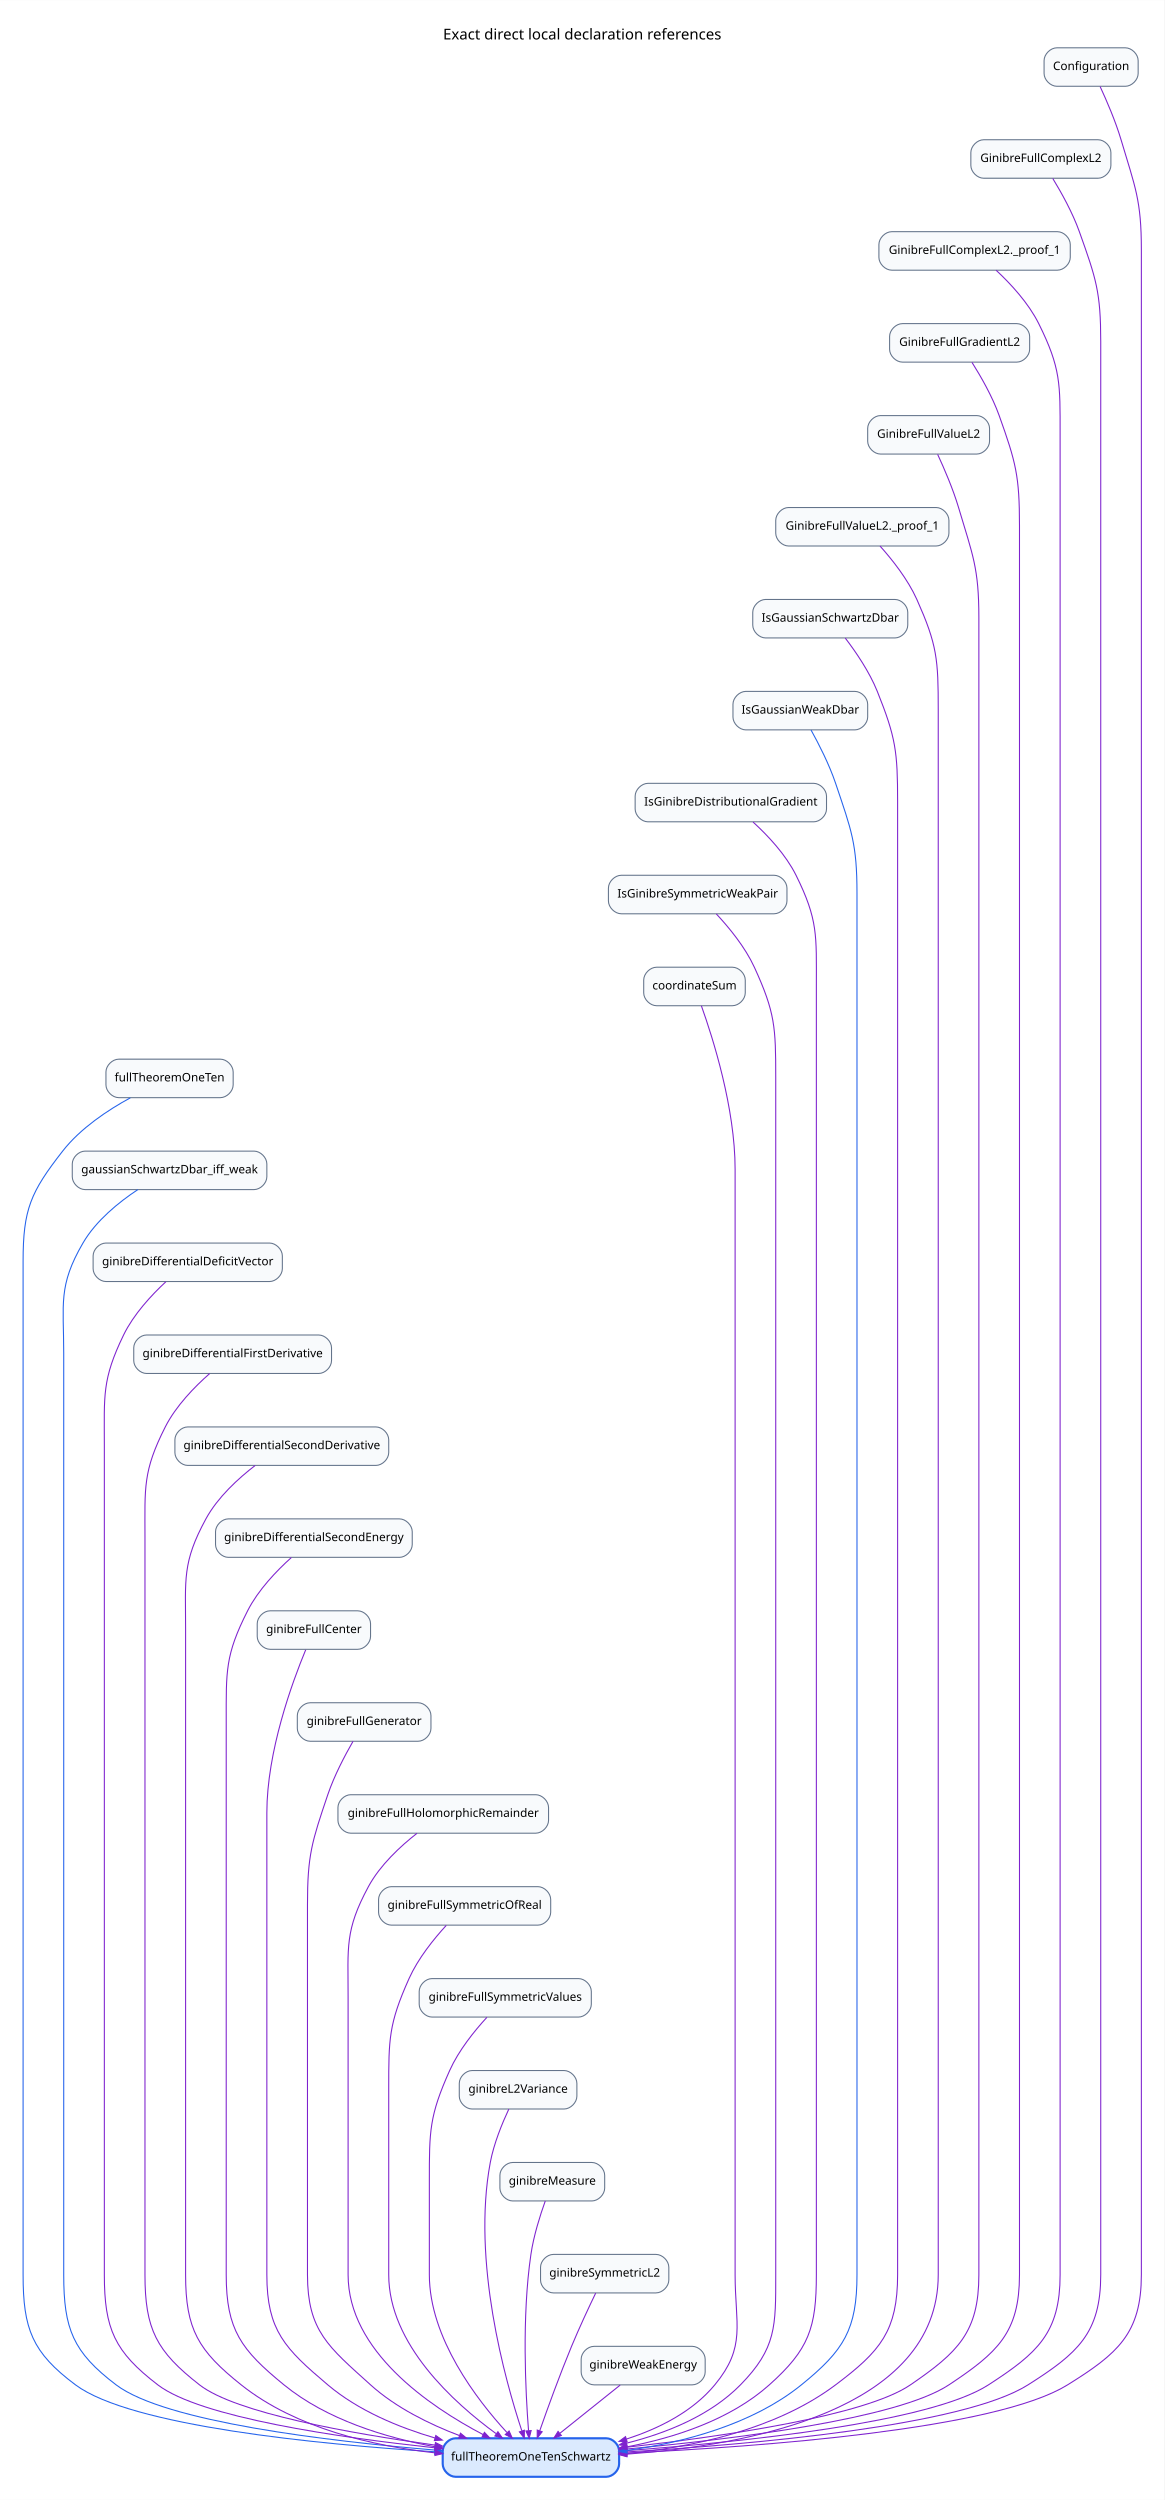
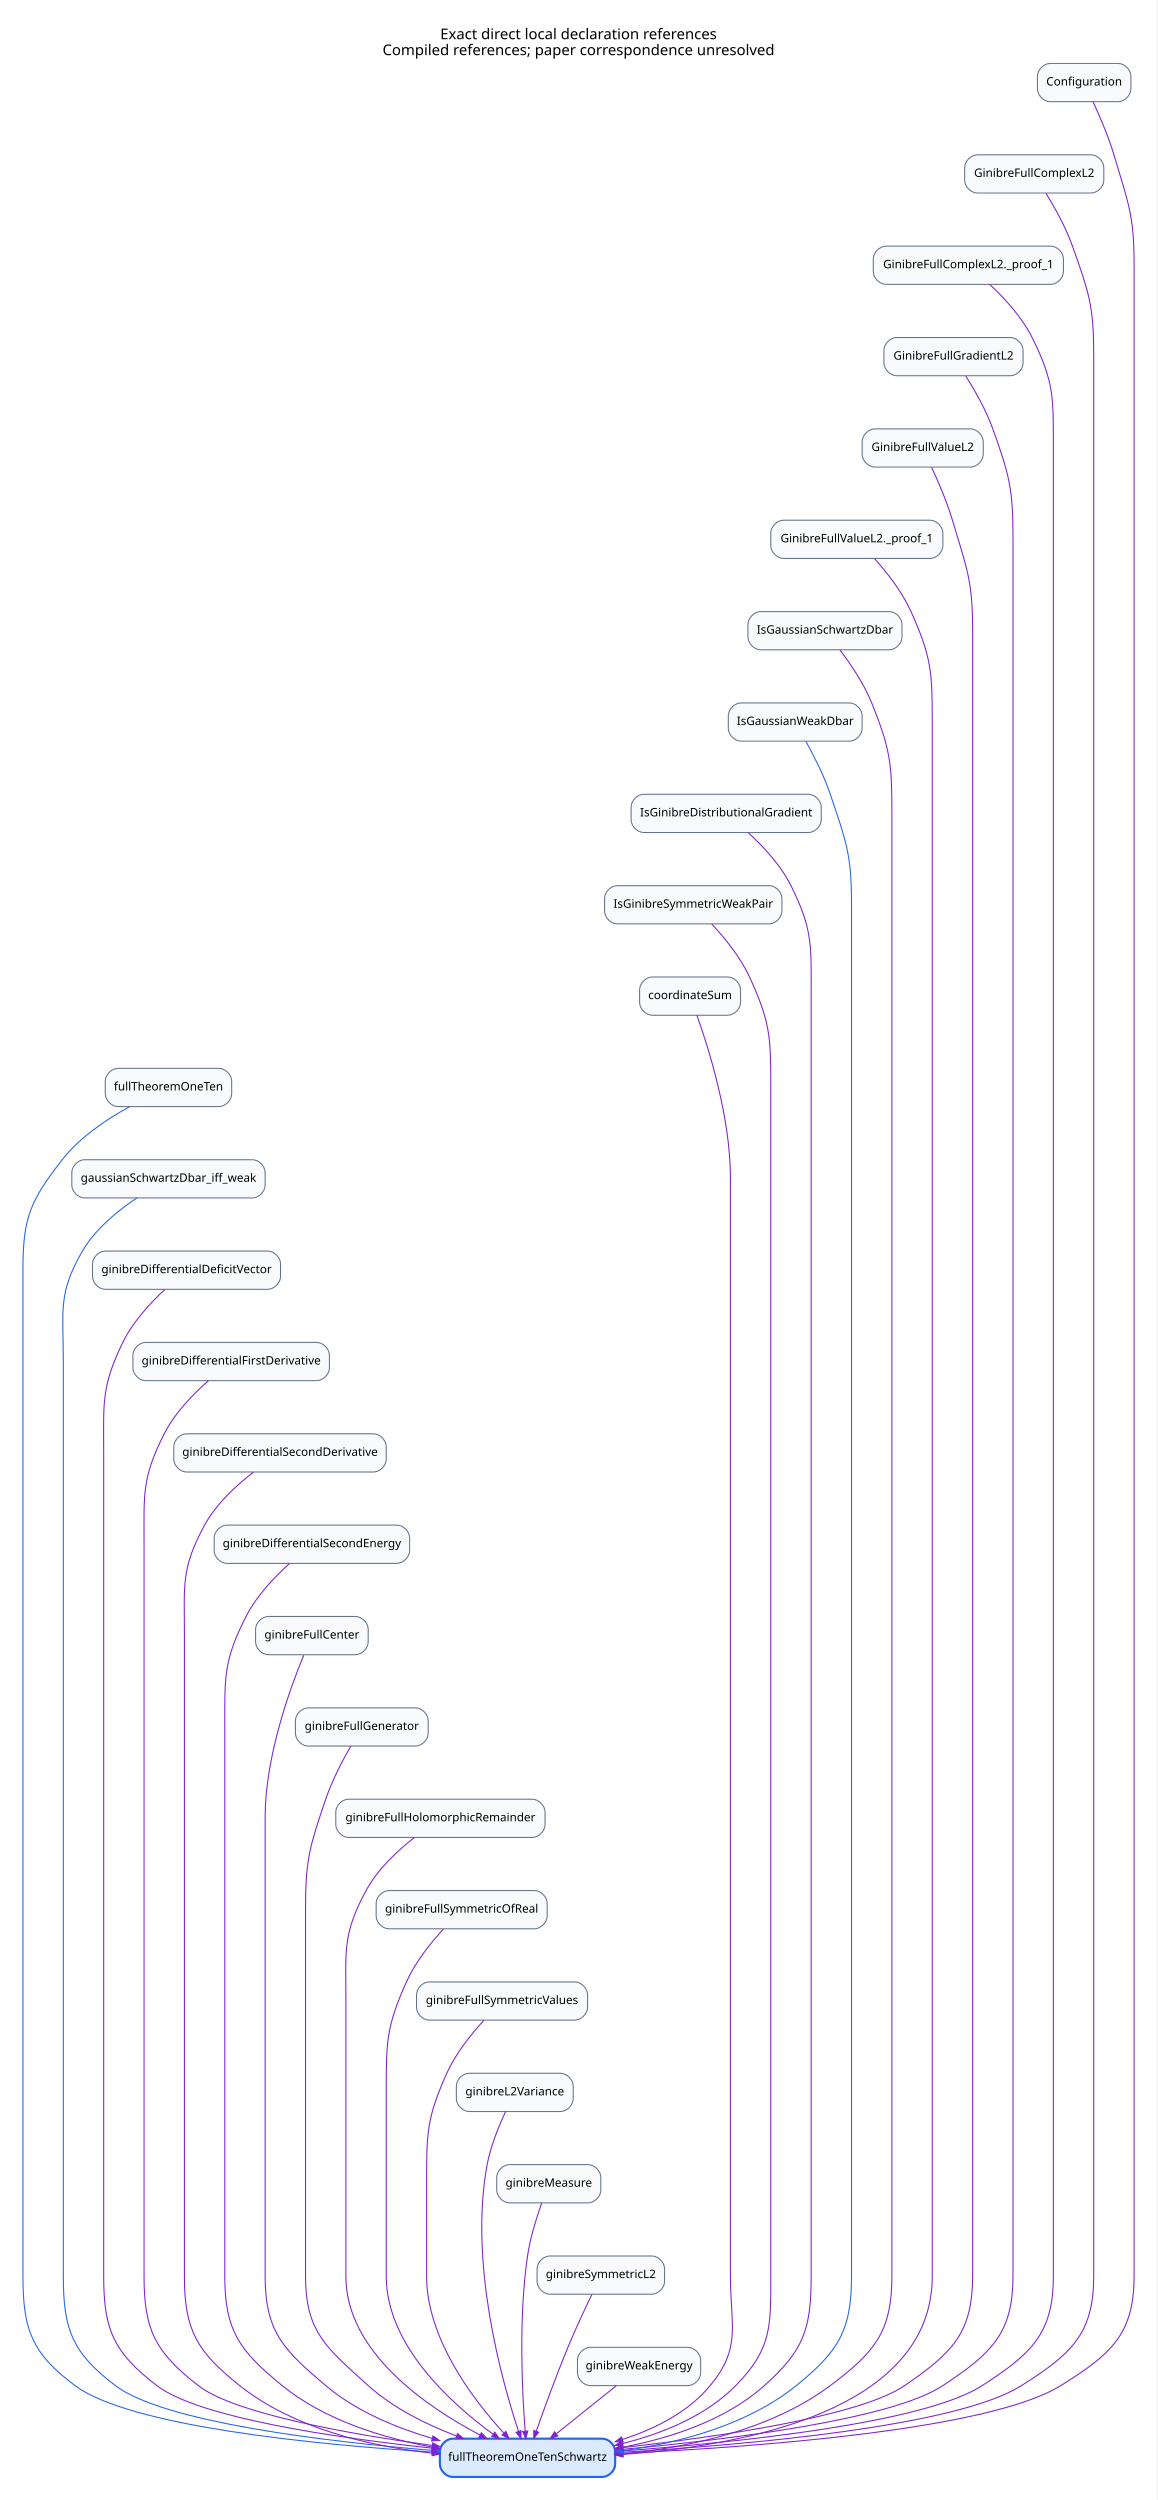
- <svg xmlns="http://www.w3.org/2000/svg" xmlns:xlink="http://www.w3.org/1999/xlink" width="1089pt" height="2338pt" viewBox="0.00 0.00 1089.20 2338.20">
-   <g id="graph0" class="graph" transform="scale(1 1) rotate(0) translate(21.6 2316.6)">
-     <polygon fill="white" stroke="transparent" points="-21.6,21.6 -21.6,-2316.6 1067.6,-2316.6 1067.6,21.6 -21.6,21.6" />
-     <text text-anchor="middle" x="523" y="-2279.8" font-family="sans-serif" font-size="14.00">Exact direct local declaration references</text>
+ <svg xmlns="http://www.w3.org/2000/svg" xmlns:xlink="http://www.w3.org/1999/xlink" width="1089pt" height="2353pt" viewBox="0.00 0.00 1089.20 2353.20">
+   <g id="graph0" class="graph" transform="scale(1 1) rotate(0) translate(21.6 2331.6)">
+     <polygon fill="white" stroke="transparent" points="-21.6,21.6 -21.6,-2331.6 1067.6,-2331.6 1067.6,21.6 -21.6,21.6" />
+     <text text-anchor="middle" x="523" y="-2294.8" font-family="sans-serif" font-size="14.00">Exact direct local declaration references</text>
+     <text text-anchor="middle" x="523" y="-2279.8" font-family="sans-serif" font-size="14.00">Compiled references; paper correspondence unresolved</text>
    <g id="node1" class="node">
      <path fill="#f8fafc" stroke="#64748b" d="M1031,-2272C1031,-2272 967,-2272 967,-2272 961,-2272 955,-2266 955,-2260 955,-2260 955,-2248 955,-2248 955,-2242 961,-2236 967,-2236 967,-2236 1031,-2236 1031,-2236 1037,-2236 1043,-2242 1043,-2248 1043,-2248 1043,-2260 1043,-2260 1043,-2266 1037,-2272 1031,-2272" />
      <text text-anchor="middle" x="999" y="-2251.2" font-family="sans-serif" font-size="11.00">Configuration</text>
    </g>
    <g id="node2" class="node">
      <path fill="#f8fafc" stroke="#64748b" d="M1005.5,-2186C1005.5,-2186 898.5,-2186 898.5,-2186 892.5,-2186 886.5,-2180 886.5,-2174 886.5,-2174 886.5,-2162 886.5,-2162 886.5,-2156 892.5,-2150 898.5,-2150 898.5,-2150 1005.5,-2150 1005.5,-2150 1011.5,-2150 1017.5,-2156 1017.5,-2162 1017.5,-2162 1017.5,-2174 1017.5,-2174 1017.5,-2180 1011.5,-2186 1005.5,-2186" />
      <text text-anchor="middle" x="952" y="-2165.2" font-family="sans-serif" font-size="11.00">GinibreFullComplexL2</text>
    </g>
    <g id="node13" class="node">
      <path fill="#dbeafe" stroke="#2563eb" stroke-width="2" d="M545.5,-36C545.5,-36 404.5,-36 404.5,-36 398.5,-36 392.5,-30 392.5,-24 392.5,-24 392.5,-12 392.5,-12 392.5,-6 398.5,0 404.5,0 404.5,0 545.5,0 545.5,0 551.5,0 557.5,-6 557.5,-12 557.5,-12 557.5,-24 557.5,-24 557.5,-30 551.5,-36 545.5,-36" />
      <text text-anchor="middle" x="475" y="-15.2" font-family="sans-serif" font-size="11.00">fullTheoremOneTenSchwartz</text>
    </g>
    <g id="edge1" class="edge">
      <g id="a_edge1">
        <a xlink:title="both">
          <path fill="none" stroke="#7e22ce" d="M1007.42,-2235.74C1013.61,-2222.42 1021.82,-2203.4 1027,-2186 1040.27,-2141.38 1046,-2129.55 1046,-2083 1046,-2083 1046,-2083 1046,-189 1046,-133.9 1023.78,-115.11 977,-86 909.96,-44.28 689.9,-28.12 564.52,-22.19" />
          <polygon fill="#7e22ce" stroke="#7e22ce" points="564.62,-19.75 557.52,-21.87 564.39,-24.64 564.62,-19.75" />
        </a>
      </g>
    </g>
    <g id="node3" class="node">
      <path fill="#f8fafc" stroke="#64748b" d="M967.5,-2100C967.5,-2100 812.5,-2100 812.5,-2100 806.5,-2100 800.5,-2094 800.5,-2088 800.5,-2088 800.5,-2076 800.5,-2076 800.5,-2070 806.5,-2064 812.5,-2064 812.5,-2064 967.5,-2064 967.5,-2064 973.5,-2064 979.5,-2070 979.5,-2076 979.5,-2076 979.5,-2088 979.5,-2088 979.5,-2094 973.5,-2100 967.5,-2100" />
      <text text-anchor="middle" x="890" y="-2079.2" font-family="sans-serif" font-size="11.00">GinibreFullComplexL2._proof_1</text>
    </g>
    <g id="edge2" class="edge">
      <g id="a_edge2">
        <a xlink:title="both">
          <path fill="none" stroke="#7e22ce" d="M963.14,-2149.76C971.17,-2136.61 981.66,-2117.79 988,-2100 1003.66,-2056.07 1008,-2043.63 1008,-1997 1008,-1997 1008,-1997 1008,-189 1008,-134.15 986.32,-115.38 940,-86 879.36,-47.54 682.19,-30.29 564.96,-23.27" />
          <polygon fill="#7e22ce" stroke="#7e22ce" points="564.84,-20.81 557.71,-22.84 564.55,-25.7 564.84,-20.81" />
        </a>
      </g>
    </g>
    <g id="node4" class="node">
      <path fill="#f8fafc" stroke="#64748b" d="M929.5,-2014C929.5,-2014 822.5,-2014 822.5,-2014 816.5,-2014 810.5,-2008 810.5,-2002 810.5,-2002 810.5,-1990 810.5,-1990 810.5,-1984 816.5,-1978 822.5,-1978 822.5,-1978 929.5,-1978 929.5,-1978 935.5,-1978 941.5,-1984 941.5,-1990 941.5,-1990 941.5,-2002 941.5,-2002 941.5,-2008 935.5,-2014 929.5,-2014" />
      <text text-anchor="middle" x="876" y="-1993.2" font-family="sans-serif" font-size="11.00">GinibreFullGradientL2</text>
    </g>
    <g id="edge3" class="edge">
      <g id="a_edge3">
        <a xlink:title="both">
          <path fill="none" stroke="#7e22ce" d="M910.09,-2063.99C923.48,-2051.52 940.34,-2033.44 950,-2014 970.75,-1972.24 970,-1957.63 970,-1911 970,-1911 970,-1911 970,-189 970,-134.39 948.84,-115.68 903,-86 848.56,-50.75 673.22,-32.58 564.59,-24.49" />
          <polygon fill="#7e22ce" stroke="#7e22ce" points="564.69,-22.04 557.53,-23.97 564.33,-26.92 564.69,-22.04" />
        </a>
      </g>
    </g>
    <g id="node5" class="node">
      <path fill="#f8fafc" stroke="#64748b" d="M892,-1928C892,-1928 802,-1928 802,-1928 796,-1928 790,-1922 790,-1916 790,-1916 790,-1904 790,-1904 790,-1898 796,-1892 802,-1892 802,-1892 892,-1892 892,-1892 898,-1892 904,-1898 904,-1904 904,-1904 904,-1916 904,-1916 904,-1922 898,-1928 892,-1928" />
      <text text-anchor="middle" x="847" y="-1907.2" font-family="sans-serif" font-size="11.00">GinibreFullValueL2</text>
    </g>
    <g id="edge4" class="edge">
      <g id="a_edge4">
        <a xlink:title="both">
          <path fill="none" stroke="#7e22ce" d="M887.52,-1977.82C895.81,-1964.7 906.6,-1945.89 913,-1928 928.68,-1884.17 932,-1871.55 932,-1825 932,-1825 932,-1825 932,-189 932,-134.63 911.32,-116.04 866,-86 817.79,-54.04 664.52,-35.18 564.8,-25.98" />
          <polygon fill="#7e22ce" stroke="#7e22ce" points="564.91,-23.53 557.72,-25.34 564.47,-28.41 564.91,-23.53" />
        </a>
      </g>
    </g>
    <g id="node6" class="node">
      <path fill="#f8fafc" stroke="#64748b" d="M854,-1842C854,-1842 716,-1842 716,-1842 710,-1842 704,-1836 704,-1830 704,-1830 704,-1818 704,-1818 704,-1812 710,-1806 716,-1806 716,-1806 854,-1806 854,-1806 860,-1806 866,-1812 866,-1818 866,-1818 866,-1830 866,-1830 866,-1836 860,-1842 854,-1842" />
      <text text-anchor="middle" x="785" y="-1821.2" font-family="sans-serif" font-size="11.00">GinibreFullValueL2._proof_1</text>
    </g>
    <g id="edge5" class="edge">
      <g id="a_edge5">
        <a xlink:title="both">
          <path fill="none" stroke="#7e22ce" d="M855.42,-1891.74C861.61,-1878.42 869.82,-1859.4 875,-1842 888.27,-1797.38 894,-1785.55 894,-1739 894,-1739 894,-1739 894,-189 894,-135.1 874.46,-116.46 830,-86 787.83,-57.11 655.44,-37.85 564.81,-27.66" />
          <polygon fill="#7e22ce" stroke="#7e22ce" points="565.04,-25.22 557.81,-26.89 564.5,-30.09 565.04,-25.22" />
        </a>
      </g>
    </g>
    <g id="node7" class="node">
      <path fill="#f8fafc" stroke="#64748b" d="M815.5,-1756C815.5,-1756 694.5,-1756 694.5,-1756 688.5,-1756 682.5,-1750 682.5,-1744 682.5,-1744 682.5,-1732 682.5,-1732 682.5,-1726 688.5,-1720 694.5,-1720 694.5,-1720 815.5,-1720 815.5,-1720 821.5,-1720 827.5,-1726 827.5,-1732 827.5,-1732 827.5,-1744 827.5,-1744 827.5,-1750 821.5,-1756 815.5,-1756" />
      <text text-anchor="middle" x="755" y="-1735.2" font-family="sans-serif" font-size="11.00">IsGaussianSchwartzDbar</text>
    </g>
    <g id="edge6" class="edge">
      <g id="a_edge6">
        <a xlink:title="both">
          <path fill="none" stroke="#7e22ce" d="M801.53,-1805.97C812.96,-1793.23 827.57,-1774.81 836,-1756 855.07,-1713.44 856,-1699.63 856,-1653 856,-1653 856,-1653 856,-189 856,-62.01 677.29,-29.22 564.66,-21.17" />
          <polygon fill="#7e22ce" stroke="#7e22ce" points="564.82,-18.73 557.67,-20.7 564.49,-23.62 564.82,-18.73" />
        </a>
      </g>
    </g>
    <g id="node8" class="node">
      <path fill="#f8fafc" stroke="#64748b" d="M778,-1670C778,-1670 676,-1670 676,-1670 670,-1670 664,-1664 664,-1658 664,-1658 664,-1646 664,-1646 664,-1640 670,-1634 676,-1634 676,-1634 778,-1634 778,-1634 784,-1634 790,-1640 790,-1646 790,-1646 790,-1658 790,-1658 790,-1664 784,-1670 778,-1670" />
      <text text-anchor="middle" x="727" y="-1649.2" font-family="sans-serif" font-size="11.00">IsGaussianWeakDbar</text>
    </g>
    <g id="edge7" class="edge">
      <g id="a_edge7">
        <a xlink:title="both">
          <path fill="none" stroke="#7e22ce" d="M769.03,-1719.88C778.91,-1706.95 791.64,-1688.34 799,-1670 816.34,-1626.8 818,-1613.55 818,-1567 818,-1567 818,-1567 818,-189 818,-136.46 802,-117.56 760,-86 703.87,-43.82 625.33,-27.65 564.92,-21.71" />
          <polygon fill="#7e22ce" stroke="#7e22ce" points="564.84,-19.24 557.64,-21.03 564.38,-24.12 564.84,-19.24" />
        </a>
      </g>
    </g>
    <g id="node9" class="node">
      <path fill="#f8fafc" stroke="#64748b" d="M739.5,-1584C739.5,-1584 584.5,-1584 584.5,-1584 578.5,-1584 572.5,-1578 572.5,-1572 572.5,-1572 572.5,-1560 572.5,-1560 572.5,-1554 578.5,-1548 584.5,-1548 584.5,-1548 739.5,-1548 739.5,-1548 745.5,-1548 751.5,-1554 751.5,-1560 751.5,-1560 751.5,-1572 751.5,-1572 751.5,-1578 745.5,-1584 739.5,-1584" />
      <text text-anchor="middle" x="662" y="-1563.2" font-family="sans-serif" font-size="11.00">IsGinibreDistributionalGradient</text>
    </g>
    <g id="edge8" class="edge">
      <g id="a_edge8">
        <a xlink:title="value">
          <path fill="none" stroke="#2563eb" d="M737,-1633.91C744.35,-1620.68 754.04,-1601.7 760,-1584 774.88,-1539.8 780,-1527.63 780,-1481 780,-1481 780,-1481 780,-189 780,-137.72 767.84,-118.29 728,-86 681.97,-48.7 617.19,-32.01 564.71,-24.62" />
          <polygon fill="#2563eb" stroke="#2563eb" points="564.98,-22.18 557.71,-23.68 564.33,-27.04 564.98,-22.18" />
        </a>
      </g>
    </g>
    <g id="node10" class="node">
      <path fill="#f8fafc" stroke="#64748b" d="M702.5,-1498C702.5,-1498 559.5,-1498 559.5,-1498 553.5,-1498 547.5,-1492 547.5,-1486 547.5,-1486 547.5,-1474 547.5,-1474 547.5,-1468 553.5,-1462 559.5,-1462 559.5,-1462 702.5,-1462 702.5,-1462 708.5,-1462 714.5,-1468 714.5,-1474 714.5,-1474 714.5,-1486 714.5,-1486 714.5,-1492 708.5,-1498 702.5,-1498" />
      <text text-anchor="middle" x="631" y="-1477.2" font-family="sans-serif" font-size="11.00">IsGinibreSymmetricWeakPair</text>
    </g>
    <g id="edge9" class="edge">
      <g id="a_edge9">
        <a xlink:title="both">
          <path fill="none" stroke="#7e22ce" d="M682.78,-1547.81C696.38,-1535.4 713.35,-1517.45 723,-1498 743.69,-1456.3 742,-1441.55 742,-1395 742,-1395 742,-1395 742,-189 742,-139.22 735.11,-119.18 698,-86 661.38,-53.27 609.29,-36.51 564.66,-27.94" />
          <polygon fill="#7e22ce" stroke="#7e22ce" points="564.9,-25.49 557.57,-26.64 564.01,-30.31 564.9,-25.49" />
        </a>
      </g>
    </g>
    <g id="node11" class="node">
      <path fill="#f8fafc" stroke="#64748b" d="M663.5,-1412C663.5,-1412 592.5,-1412 592.5,-1412 586.5,-1412 580.5,-1406 580.5,-1400 580.5,-1400 580.5,-1388 580.5,-1388 580.5,-1382 586.5,-1376 592.5,-1376 592.5,-1376 663.5,-1376 663.5,-1376 669.5,-1376 675.5,-1382 675.5,-1388 675.5,-1388 675.5,-1400 675.5,-1400 675.5,-1406 669.5,-1412 663.5,-1412" />
      <text text-anchor="middle" x="628" y="-1391.2" font-family="sans-serif" font-size="11.00">coordinateSum</text>
    </g>
    <g id="edge10" class="edge">
      <g id="a_edge10">
        <a xlink:title="both">
          <path fill="none" stroke="#7e22ce" d="M648.45,-1461.82C660.3,-1449.14 675.33,-1430.87 684,-1412 703.46,-1369.62 704,-1355.63 704,-1309 704,-1309 704,-1309 704,-189 704,-140.93 704.66,-120.32 671,-86 642.79,-57.24 601.74,-40.82 564.48,-31.45" />
          <polygon fill="#7e22ce" stroke="#7e22ce" points="564.95,-29.04 557.57,-29.78 563.8,-33.8 564.95,-29.04" />
        </a>
      </g>
    </g>
    <g id="node12" class="node">
      <path fill="#f8fafc" stroke="#64748b" d="M184.5,-1326C184.5,-1326 89.5,-1326 89.5,-1326 83.5,-1326 77.5,-1320 77.5,-1314 77.5,-1314 77.5,-1302 77.5,-1302 77.5,-1296 83.5,-1290 89.5,-1290 89.5,-1290 184.5,-1290 184.5,-1290 190.5,-1290 196.5,-1296 196.5,-1302 196.5,-1302 196.5,-1314 196.5,-1314 196.5,-1320 190.5,-1326 184.5,-1326" />
      <text text-anchor="middle" x="137" y="-1305.2" font-family="sans-serif" font-size="11.00">fullTheoremOneTen</text>
    </g>
    <g id="edge11" class="edge">
      <g id="a_edge11">
        <a xlink:title="both">
          <path fill="none" stroke="#7e22ce" d="M634.45,-1375.91C645.29,-1345.58 666,-1280.16 666,-1223 666,-1223 666,-1223 666,-189 666,-142.45 676.66,-121.88 647,-86 626.21,-60.86 594.76,-45.12 564.41,-35.28" />
          <polygon fill="#7e22ce" stroke="#7e22ce" points="564.96,-32.88 557.55,-33.14 563.5,-37.56 564.96,-32.88" />
        </a>
      </g>
    </g>
    <g id="edge12" class="edge">
      <g id="a_edge12">
        <a xlink:title="value">
          <path fill="none" stroke="#2563eb" d="M100.32,-1289.85C79.24,-1278.36 53.71,-1261.42 37,-1240 7.07,-1201.65 0,-1185.64 0,-1137 0,-1137 0,-1137 0,-189 0,-138.31 8.38,-116.33 49,-86 100.73,-47.37 276.1,-30.38 385.05,-23.41" />
          <polygon fill="#2563eb" stroke="#2563eb" points="385.29,-25.85 392.12,-22.96 384.98,-20.96 385.29,-25.85" />
        </a>
      </g>
    </g>
    <g id="node14" class="node">
      <path fill="#f8fafc" stroke="#64748b" d="M216,-1240C216,-1240 58,-1240 58,-1240 52,-1240 46,-1234 46,-1228 46,-1228 46,-1216 46,-1216 46,-1210 52,-1204 58,-1204 58,-1204 216,-1204 216,-1204 222,-1204 228,-1210 228,-1216 228,-1216 228,-1228 228,-1228 228,-1234 222,-1240 216,-1240" />
      <text text-anchor="middle" x="137" y="-1219.2" font-family="sans-serif" font-size="11.00">gaussianSchwartzDbar_iff_weak</text>
    </g>
    <g id="edge13" class="edge">
      <g id="a_edge13">
        <a xlink:title="value">
          <path fill="none" stroke="#2563eb" d="M107.32,-1204C89.58,-1192.25 68.19,-1174.99 56,-1154 32.65,-1113.82 38,-1097.47 38,-1051 38,-1051 38,-1051 38,-189 38,-138.31 46.61,-116.63 87,-86 132.74,-51.31 285.49,-33.3 385.14,-25.01" />
          <polygon fill="#2563eb" stroke="#2563eb" points="385.44,-27.45 392.22,-24.43 385.04,-22.56 385.44,-27.45" />
        </a>
      </g>
    </g>
    <g id="node15" class="node">
      <path fill="#f8fafc" stroke="#64748b" d="M230.5,-1154C230.5,-1154 77.5,-1154 77.5,-1154 71.5,-1154 65.5,-1148 65.5,-1142 65.5,-1142 65.5,-1130 65.5,-1130 65.5,-1124 71.5,-1118 77.5,-1118 77.5,-1118 230.5,-1118 230.5,-1118 236.5,-1118 242.5,-1124 242.5,-1130 242.5,-1130 242.5,-1142 242.5,-1142 242.5,-1148 236.5,-1154 230.5,-1154" />
      <text text-anchor="middle" x="154" y="-1133.2" font-family="sans-serif" font-size="11.00">ginibreDifferentialDeficitVector</text>
    </g>
    <g id="edge14" class="edge">
      <g id="a_edge14">
        <a xlink:title="both">
          <path fill="none" stroke="#7e22ce" d="M133.5,-1117.77C120.11,-1105.34 103.41,-1087.39 94,-1068 73.72,-1026.19 76,-1011.47 76,-965 76,-965 76,-965 76,-189 76,-138.11 85.62,-116.97 126,-86 165.74,-55.52 295.44,-36.75 385.02,-27.1" />
          <polygon fill="#7e22ce" stroke="#7e22ce" points="385.5,-29.51 392.2,-26.34 384.98,-24.64 385.5,-29.51" />
        </a>
      </g>
    </g>
    <g id="node16" class="node">
      <path fill="#f8fafc" stroke="#64748b" d="M276.5,-1068C276.5,-1068 115.5,-1068 115.5,-1068 109.5,-1068 103.5,-1062 103.5,-1056 103.5,-1056 103.5,-1044 103.5,-1044 103.5,-1038 109.5,-1032 115.5,-1032 115.5,-1032 276.5,-1032 276.5,-1032 282.5,-1032 288.5,-1038 288.5,-1044 288.5,-1044 288.5,-1056 288.5,-1056 288.5,-1062 282.5,-1068 276.5,-1068" />
      <text text-anchor="middle" x="196" y="-1047.2" font-family="sans-serif" font-size="11.00">ginibreDifferentialFirstDerivative</text>
    </g>
    <g id="edge15" class="edge">
      <g id="a_edge15">
        <a xlink:title="both">
          <path fill="none" stroke="#7e22ce" d="M174.53,-1031.95C160.48,-1019.59 142.95,-1001.66 133,-982 111.98,-940.47 114,-925.55 114,-879 114,-879 114,-879 114,-189 114,-137.92 124.71,-117.4 165,-86 198.83,-59.64 306.3,-40.55 385.25,-29.64" />
          <polygon fill="#7e22ce" stroke="#7e22ce" points="385.71,-32.05 392.32,-28.68 385.05,-27.2 385.71,-32.05" />
        </a>
      </g>
    </g>
    <g id="node17" class="node">
      <path fill="#f8fafc" stroke="#64748b" d="M330,-982C330,-982 154,-982 154,-982 148,-982 142,-976 142,-970 142,-970 142,-958 142,-958 142,-952 148,-946 154,-946 154,-946 330,-946 330,-946 336,-946 342,-952 342,-958 342,-958 342,-970 342,-970 342,-976 336,-982 330,-982" />
      <text text-anchor="middle" x="242" y="-961.2" font-family="sans-serif" font-size="11.00">ginibreDifferentialSecondDerivative</text>
    </g>
    <g id="edge16" class="edge">
      <g id="a_edge16">
        <a xlink:title="both">
          <path fill="none" stroke="#7e22ce" d="M217.09,-945.98C201.37,-933.89 182.02,-916.25 171,-896 148.75,-855.11 152,-839.55 152,-793 152,-793 152,-793 152,-189 152,-137.72 163.89,-117.96 204,-86 255.25,-45.16 327.97,-28.77 385.17,-22.4" />
          <polygon fill="#7e22ce" stroke="#7e22ce" points="385.72,-24.8 392.43,-21.63 385.21,-19.93 385.72,-24.8" />
        </a>
      </g>
    </g>
    <g id="node18" class="node">
      <path fill="#f8fafc" stroke="#64748b" d="M352,-896C352,-896 192,-896 192,-896 186,-896 180,-890 180,-884 180,-884 180,-872 180,-872 180,-866 186,-860 192,-860 192,-860 352,-860 352,-860 358,-860 364,-866 364,-872 364,-872 364,-884 364,-884 364,-890 358,-896 352,-896" />
      <text text-anchor="middle" x="272" y="-875.2" font-family="sans-serif" font-size="11.00">ginibreDifferentialSecondEnergy</text>
    </g>
    <g id="edge17" class="edge">
      <g id="a_edge17">
        <a xlink:title="both">
          <path fill="none" stroke="#7e22ce" d="M250.93,-859.85C237.13,-847.45 219.89,-829.51 210,-810 188.91,-768.41 190,-753.63 190,-707 190,-707 190,-707 190,-189 190,-137.31 203.98,-118.71 244,-86 283.91,-53.39 339.02,-36.65 385.41,-28.06" />
          <polygon fill="#7e22ce" stroke="#7e22ce" points="386.02,-30.44 392.48,-26.8 385.16,-25.62 386.02,-30.44" />
        </a>
      </g>
    </g>
    <g id="node19" class="node">
      <path fill="#f8fafc" stroke="#64748b" d="M313,-810C313,-810 231,-810 231,-810 225,-810 219,-804 219,-798 219,-798 219,-786 219,-786 219,-780 225,-774 231,-774 231,-774 313,-774 313,-774 319,-774 325,-780 325,-786 325,-786 325,-798 325,-798 325,-804 319,-810 313,-810" />
      <text text-anchor="middle" x="272" y="-789.2" font-family="sans-serif" font-size="11.00">ginibreFullCenter</text>
    </g>
    <g id="edge18" class="edge">
      <g id="a_edge18">
        <a xlink:title="both">
          <path fill="none" stroke="#7e22ce" d="M264.34,-773.52C251.73,-743.13 228,-678.31 228,-621 228,-621 228,-621 228,-189 228,-136.68 245.06,-119.79 285,-86 313.41,-61.96 351.03,-46.33 385.29,-36.27" />
          <polygon fill="#7e22ce" stroke="#7e22ce" points="386.04,-38.61 392.1,-34.33 384.7,-33.9 386.04,-38.61" />
        </a>
      </g>
    </g>
    <g id="node20" class="node">
      <path fill="#f8fafc" stroke="#64748b" d="M369.5,-724C369.5,-724 268.5,-724 268.5,-724 262.5,-724 256.5,-718 256.5,-712 256.5,-712 256.5,-700 256.5,-700 256.5,-694 262.5,-688 268.5,-688 268.5,-688 369.5,-688 369.5,-688 375.5,-688 381.5,-694 381.5,-700 381.5,-700 381.5,-712 381.5,-712 381.5,-718 375.5,-724 369.5,-724" />
      <text text-anchor="middle" x="319" y="-703.2" font-family="sans-serif" font-size="11.00">ginibreFullGenerator</text>
    </g>
    <g id="edge19" class="edge">
      <g id="a_edge19">
        <a xlink:title="both">
          <path fill="none" stroke="#7e22ce" d="M308.63,-687.97C301.02,-674.77 291.02,-655.79 285,-638 270.09,-593.9 266,-581.55 266,-535 266,-535 266,-535 266,-189 266,-136.24 285.88,-121.39 325,-86 348.6,-64.66 380.11,-49.19 408.16,-38.53" />
          <polygon fill="#7e22ce" stroke="#7e22ce" points="409.12,-40.79 414.84,-36.06 407.42,-36.2 409.12,-40.79" />
        </a>
      </g>
    </g>
    <g id="node21" class="node">
      <path fill="#f8fafc" stroke="#64748b" d="M479.5,-638C479.5,-638 306.5,-638 306.5,-638 300.5,-638 294.5,-632 294.5,-626 294.5,-626 294.5,-614 294.5,-614 294.5,-608 300.5,-602 306.5,-602 306.5,-602 479.5,-602 479.5,-602 485.5,-602 491.5,-608 491.5,-614 491.5,-614 491.5,-626 491.5,-626 491.5,-632 485.5,-638 479.5,-638" />
      <text text-anchor="middle" x="393" y="-617.2" font-family="sans-serif" font-size="11.00">ginibreFullHolomorphicRemainder</text>
    </g>
    <g id="edge20" class="edge">
      <g id="a_edge20">
        <a xlink:title="both">
          <path fill="none" stroke="#7e22ce" d="M368.44,-601.91C352.94,-589.78 333.87,-572.13 323,-552 300.89,-511.03 304,-495.55 304,-449 304,-449 304,-449 304,-189 304,-117.74 379.6,-66.09 430.27,-39.47" />
          <polygon fill="#7e22ce" stroke="#7e22ce" points="431.53,-41.58 436.62,-36.19 429.28,-37.22 431.53,-41.58" />
        </a>
      </g>
    </g>
    <g id="node22" class="node">
      <path fill="#f8fafc" stroke="#64748b" d="M481.5,-552C481.5,-552 344.5,-552 344.5,-552 338.5,-552 332.5,-546 332.5,-540 332.5,-540 332.5,-528 332.5,-528 332.5,-522 338.5,-516 344.5,-516 344.5,-516 481.5,-516 481.5,-516 487.5,-516 493.5,-522 493.5,-528 493.5,-528 493.5,-540 493.5,-540 493.5,-546 487.5,-552 481.5,-552" />
      <text text-anchor="middle" x="413" y="-531.2" font-family="sans-serif" font-size="11.00">ginibreFullSymmetricOfReal</text>
    </g>
    <g id="edge21" class="edge">
      <g id="a_edge21">
        <a xlink:title="both">
          <path fill="none" stroke="#7e22ce" d="M395.84,-515.78C384.19,-503.09 369.43,-484.81 361,-466 341.97,-423.52 342,-409.55 342,-363 342,-363 342,-363 342,-189 342,-124.08 402.9,-69.18 442.28,-40.46" />
          <polygon fill="#7e22ce" stroke="#7e22ce" points="444.14,-42.15 448.41,-36.08 441.29,-38.16 444.14,-42.15" />
        </a>
      </g>
    </g>
    <g id="node23" class="node">
      <path fill="#f8fafc" stroke="#64748b" d="M519.5,-466C519.5,-466 382.5,-466 382.5,-466 376.5,-466 370.5,-460 370.5,-454 370.5,-454 370.5,-442 370.5,-442 370.5,-436 376.5,-430 382.5,-430 382.5,-430 519.5,-430 519.5,-430 525.5,-430 531.5,-436 531.5,-442 531.5,-442 531.5,-454 531.5,-454 531.5,-460 525.5,-466 519.5,-466" />
      <text text-anchor="middle" x="451" y="-445.2" font-family="sans-serif" font-size="11.00">ginibreFullSymmetricValues</text>
    </g>
    <g id="edge22" class="edge">
      <g id="a_edge22">
        <a xlink:title="both">
          <path fill="none" stroke="#7e22ce" d="M433.84,-429.78C422.19,-417.09 407.43,-398.81 399,-380 379.97,-337.52 380,-323.55 380,-277 380,-277 380,-277 380,-189 380,-129.8 424.45,-72.05 452.54,-41.46" />
          <polygon fill="#7e22ce" stroke="#7e22ce" points="454.58,-42.86 457.58,-36.08 451,-39.51 454.58,-42.86" />
        </a>
      </g>
    </g>
    <g id="node24" class="node">
      <path fill="#f8fafc" stroke="#64748b" d="M506,-380C506,-380 420,-380 420,-380 414,-380 408,-374 408,-368 408,-368 408,-356 408,-356 408,-350 414,-344 420,-344 420,-344 506,-344 506,-344 512,-344 518,-350 518,-356 518,-356 518,-368 518,-368 518,-374 512,-380 506,-380" />
      <text text-anchor="middle" x="463" y="-359.2" font-family="sans-serif" font-size="11.00">ginibreL2Variance</text>
    </g>
    <g id="edge23" class="edge">
      <g id="a_edge23">
        <a xlink:title="both">
          <path fill="none" stroke="#7e22ce" d="M454.32,-343.89C448.12,-330.65 440.31,-311.66 437,-294 419.75,-201.85 450.65,-90.97 466.49,-43.02" />
          <polygon fill="#7e22ce" stroke="#7e22ce" points="468.89,-43.56 468.8,-36.15 464.25,-42 468.89,-43.56" />
        </a>
      </g>
    </g>
    <g id="node25" class="node">
      <path fill="#f8fafc" stroke="#64748b" d="M532,-294C532,-294 458,-294 458,-294 452,-294 446,-288 446,-282 446,-282 446,-270 446,-270 446,-264 452,-258 458,-258 458,-258 532,-258 532,-258 538,-258 544,-264 544,-270 544,-270 544,-282 544,-282 544,-288 538,-294 532,-294" />
      <text text-anchor="middle" x="495" y="-273.2" font-family="sans-serif" font-size="11.00">ginibreMeasure</text>
    </g>
    <g id="edge24" class="edge">
      <g id="a_edge24">
        <a xlink:title="both">
          <path fill="none" stroke="#7e22ce" d="M488.42,-257.96C483.62,-244.6 477.54,-225.42 475,-208 466.43,-149.35 469.96,-79.36 472.77,-43.24" />
          <polygon fill="#7e22ce" stroke="#7e22ce" points="475.23,-43.24 473.36,-36.06 470.35,-42.84 475.23,-43.24" />
        </a>
      </g>
    </g>
    <g id="node26" class="node">
      <path fill="#f8fafc" stroke="#64748b" d="M592,-208C592,-208 496,-208 496,-208 490,-208 484,-202 484,-196 484,-196 484,-184 484,-184 484,-178 490,-172 496,-172 496,-172 592,-172 592,-172 598,-172 604,-178 604,-184 604,-184 604,-196 604,-196 604,-202 598,-208 592,-208" />
      <text text-anchor="middle" x="544" y="-187.2" font-family="sans-serif" font-size="11.00">ginibreSymmetricL2</text>
    </g>
    <g id="edge25" class="edge">
      <g id="a_edge25">
        <a xlink:title="both">
          <path fill="none" stroke="#7e22ce" d="M535.59,-171.82C529.12,-158.38 520.12,-139.16 513,-122 501.91,-95.27 490.6,-64.01 483.24,-43" />
          <polygon fill="#7e22ce" stroke="#7e22ce" points="485.52,-42.1 480.91,-36.29 480.9,-43.71 485.52,-42.1" />
        </a>
      </g>
    </g>
    <g id="node27" class="node">
      <path fill="#f8fafc" stroke="#64748b" d="M626,-122C626,-122 534,-122 534,-122 528,-122 522,-116 522,-110 522,-110 522,-98 522,-98 522,-92 528,-86 534,-86 534,-86 626,-86 626,-86 632,-86 638,-92 638,-98 638,-98 638,-110 638,-110 638,-116 632,-122 626,-122" />
      <text text-anchor="middle" x="580" y="-101.2" font-family="sans-serif" font-size="11.00">ginibreWeakEnergy</text>
    </g>
    <g id="edge26" class="edge">
      <g id="a_edge26">
        <a xlink:title="both">
          <path fill="none" stroke="#7e22ce" d="M558.5,-85.8C542.22,-72.78 519.74,-54.8 502.21,-40.77" />
          <polygon fill="#7e22ce" stroke="#7e22ce" points="503.47,-38.64 496.47,-36.18 500.41,-42.46 503.47,-38.64" />
        </a>
      </g>
    </g>
  </g>
</svg>
